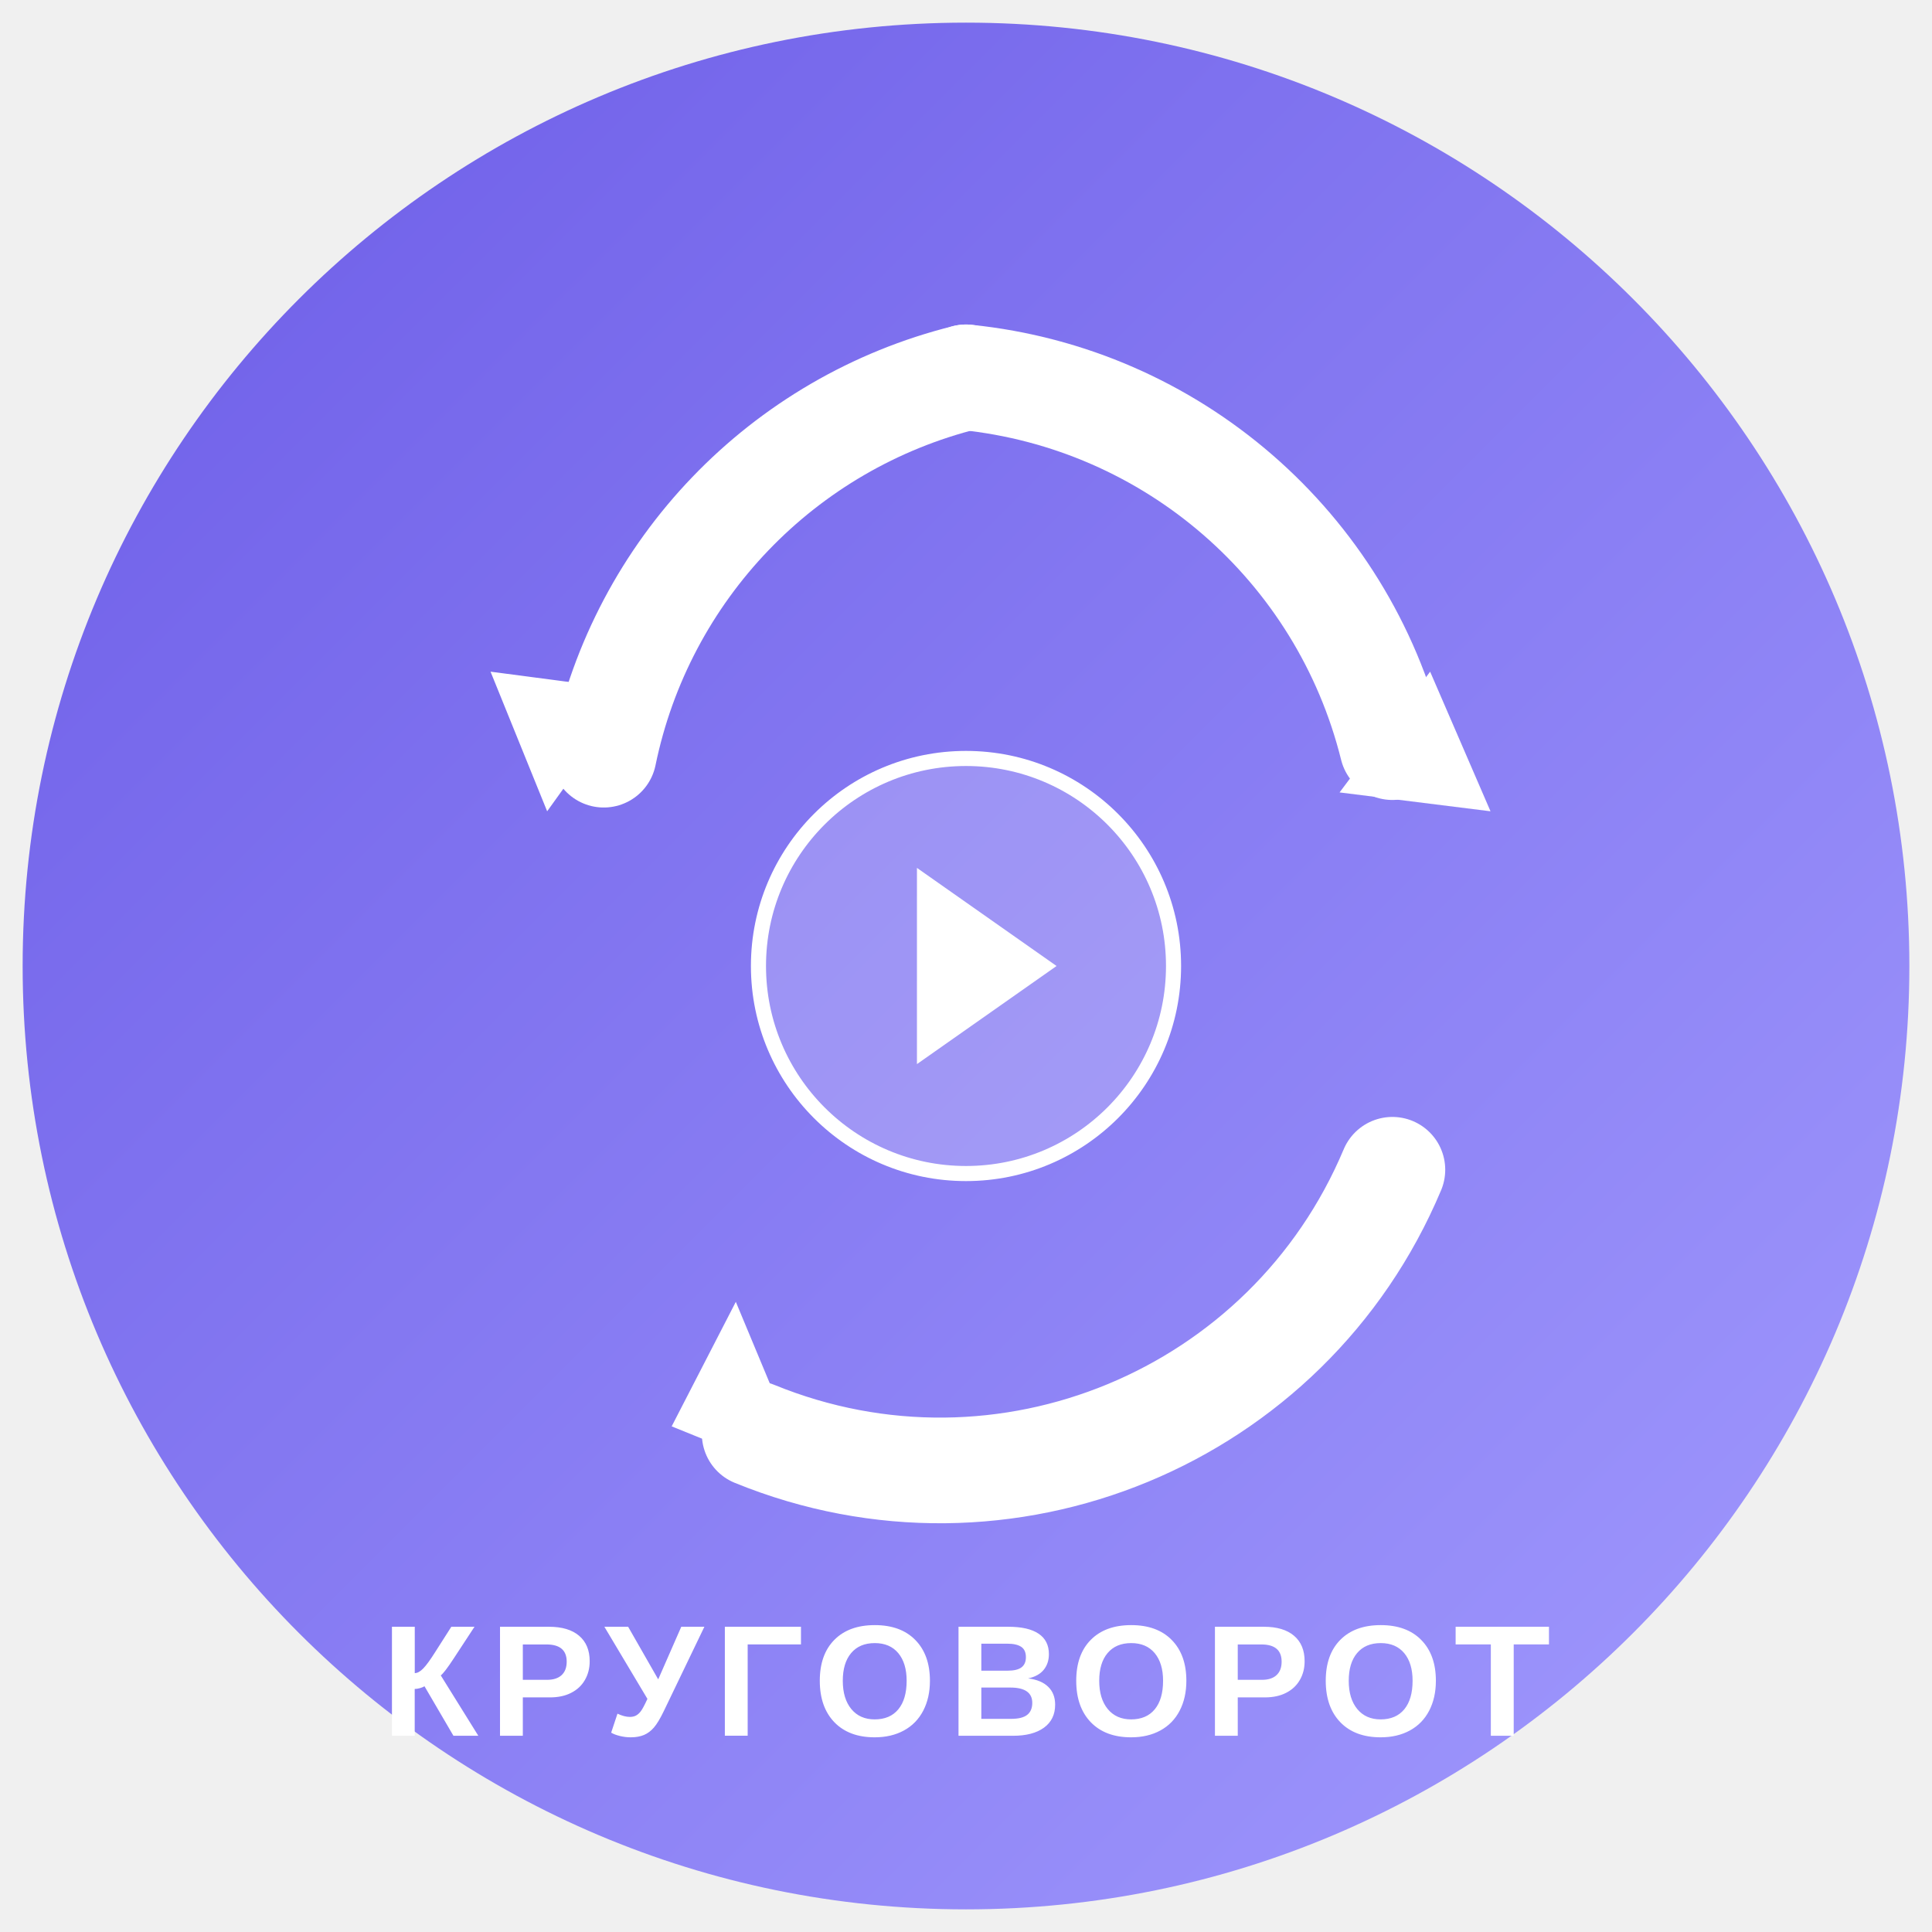
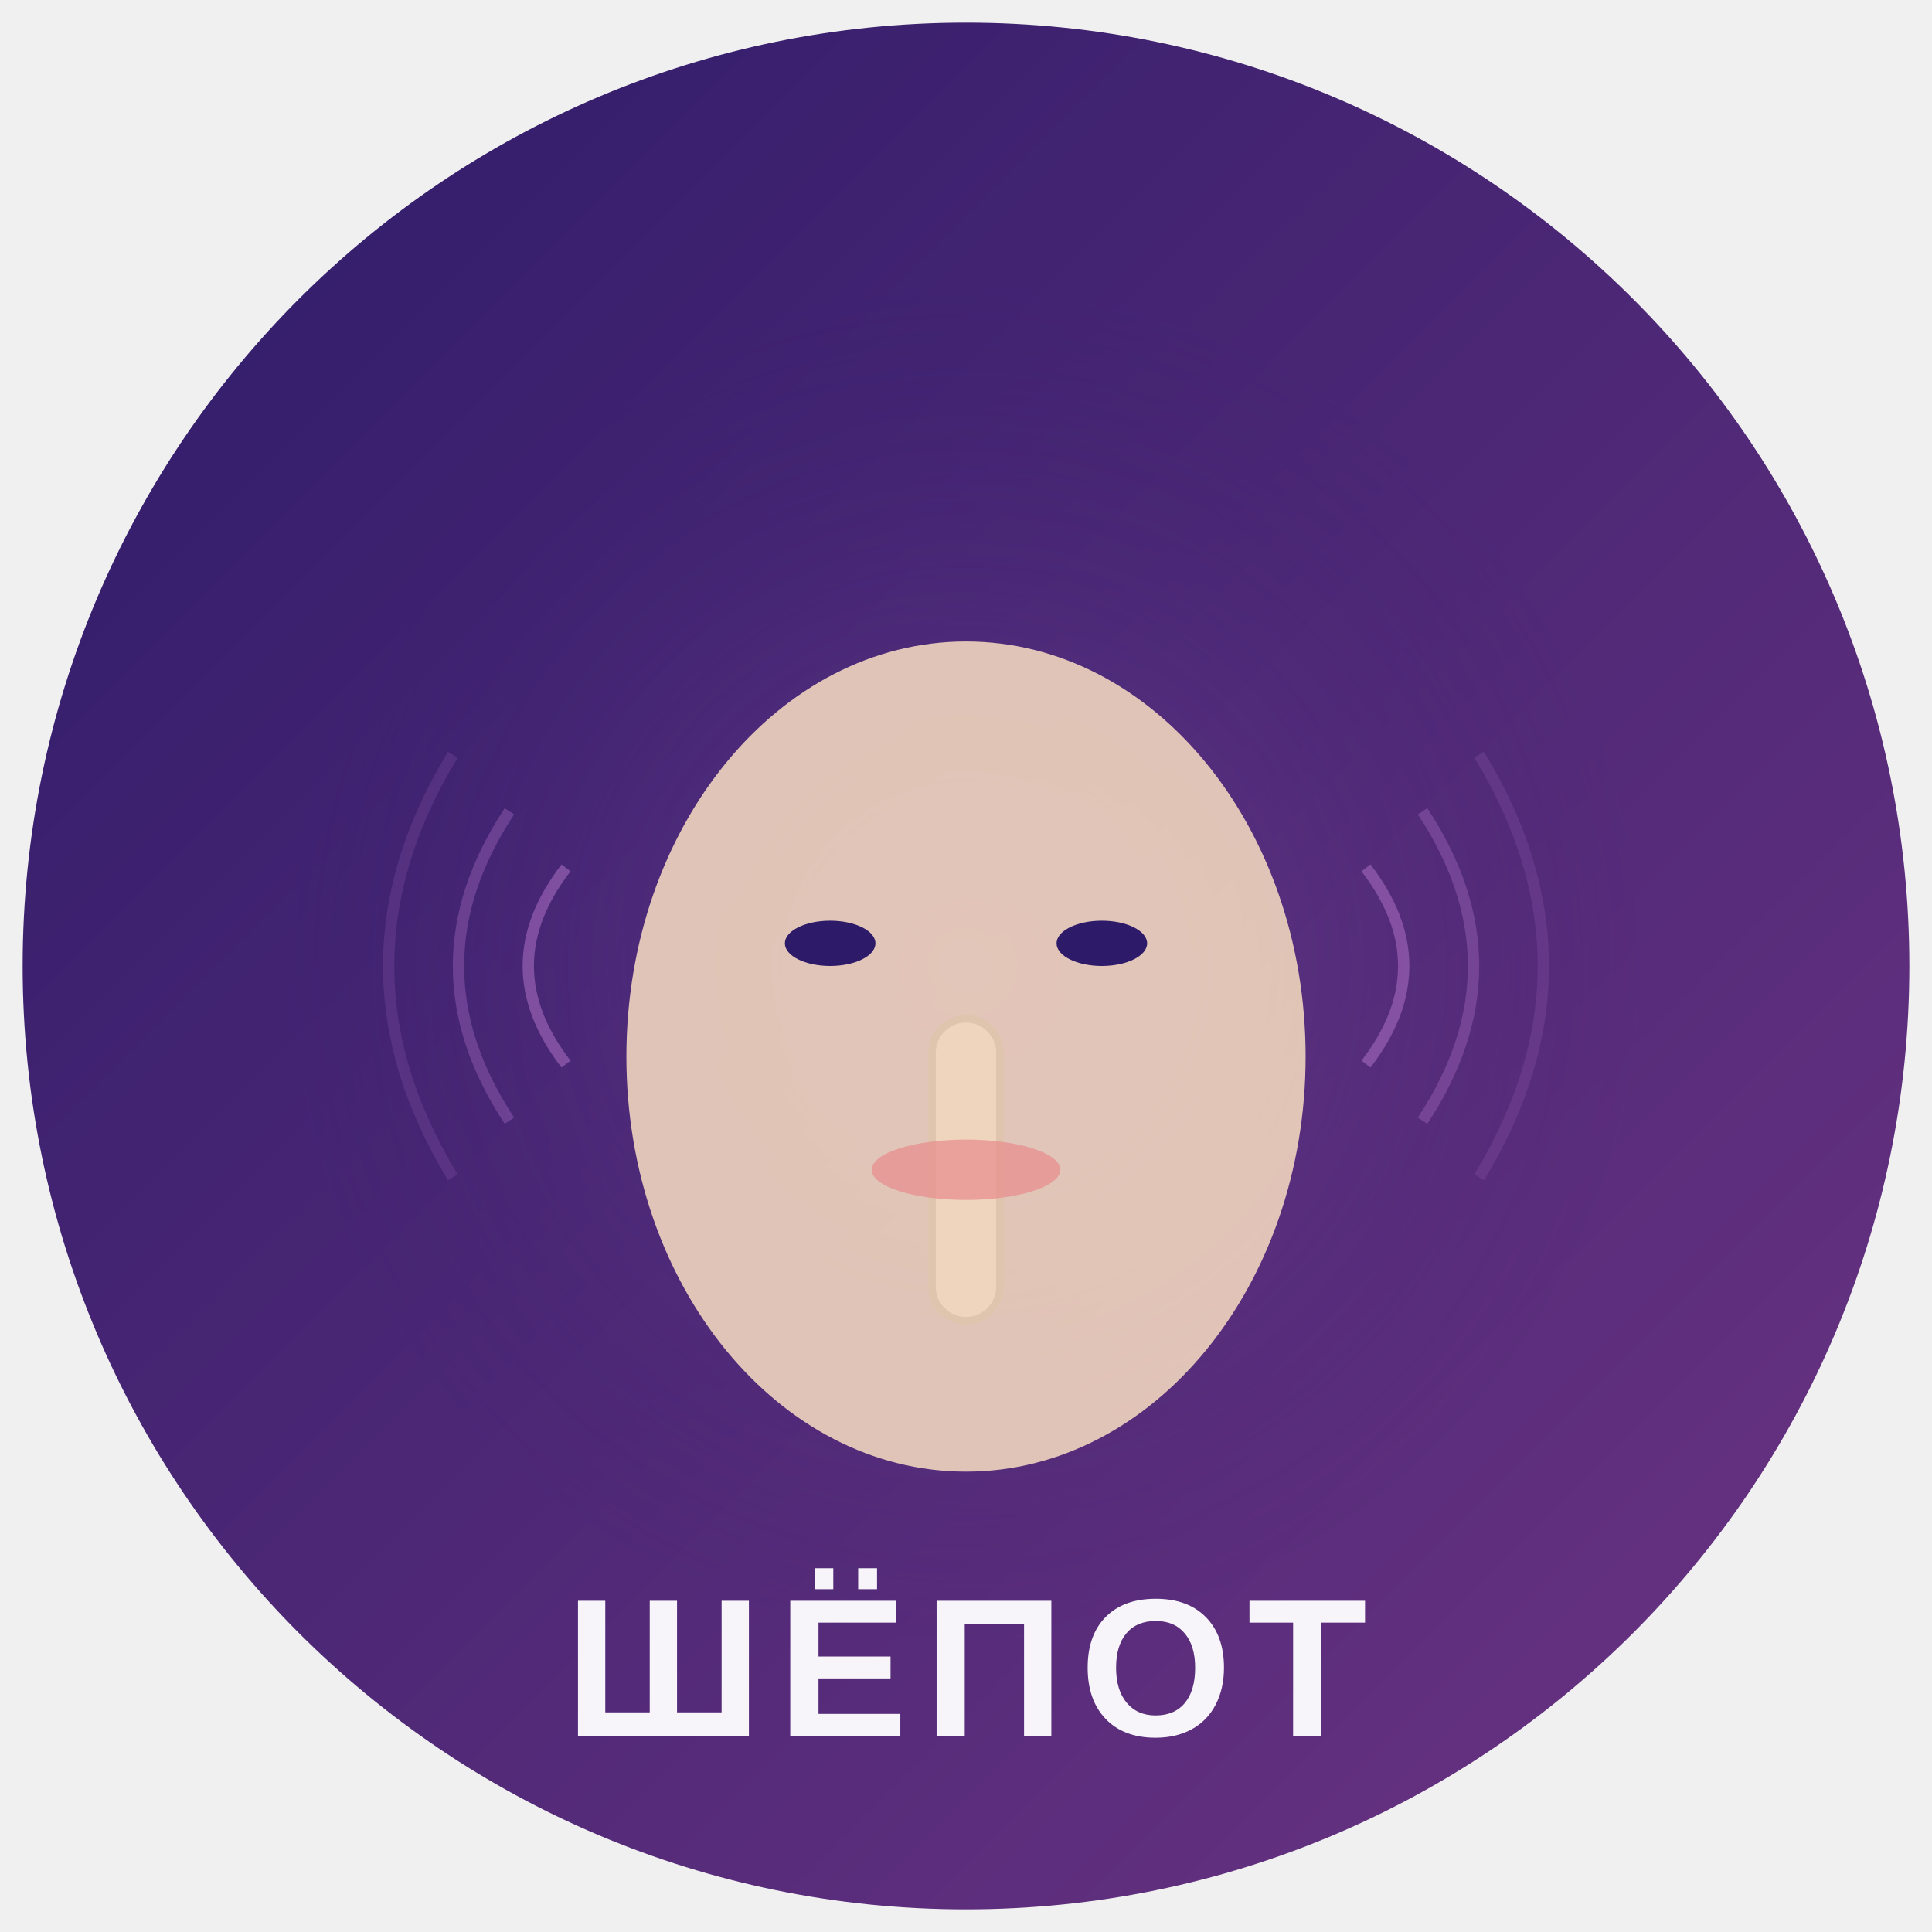
<svg xmlns="http://www.w3.org/2000/svg" viewBox="0 0 512 512" width="512" height="512">
  <defs>
    <linearGradient id="bg" x1="0%" y1="0%" x2="100%" y2="100%">
-       <stop offset="0%" style="stop-color:#6C5CE7;stop-opacity:1" />
-       <stop offset="100%" style="stop-color:#A29BFE;stop-opacity:1" />
+       <stop offset="0%" style="stop-color:#2D1B69;stop-opacity:1" />
+       <stop offset="100%" style="stop-color:#6C3483;stop-opacity:1" />
    </linearGradient>
-     <linearGradient id="arrow" x1="0%" y1="0%" x2="100%" y2="100%">
-       <stop offset="0%" style="stop-color:#FFFFFF;stop-opacity:1" />
-       <stop offset="100%" style="stop-color:#DFE6E9;stop-opacity:0.9" />
-     </linearGradient>
+     <radialGradient id="glow" cx="50%" cy="50%" r="50%">
+       <stop offset="0%" style="stop-color:#A569BD;stop-opacity:0.3" />
+       <stop offset="100%" style="stop-color:#2D1B69;stop-opacity:0" />
+     </radialGradient>
  </defs>
  <circle cx="256" cy="256" r="250" fill="url(#bg)" />
-   <path d="M 256 100            A 130 130 0 0 1 369 198" fill="none" stroke="white" stroke-width="28" stroke-linecap="round" />
-   <polygon points="379,178 395,215 355,210" fill="white" />
-   <path d="M 369 310            A 130 130 0 0 1 200 380" fill="none" stroke="white" stroke-width="28" stroke-linecap="round" />
-   <polygon points="215,393 178,378 195,345" fill="white" />
-   <path d="M 160 200            A 130 130 0 0 1 256 100" fill="none" stroke="white" stroke-width="28" stroke-linecap="round" />
-   <polygon points="145,215 130,178 168,183" fill="white" />
-   <circle cx="256" cy="256" r="55" fill="rgba(255,255,255,0.2)" stroke="white" stroke-width="4" />
-   <polygon points="243,230 243,282 280,256" fill="white" />
-   <text x="256" y="460" text-anchor="middle" font-family="Arial, sans-serif" font-size="42" font-weight="bold" fill="white" letter-spacing="3">
-     КРУГОВОРОТ
+   <circle cx="256" cy="256" r="180" fill="url(#glow)" />
+   <ellipse cx="256" cy="280" rx="90" ry="110" fill="#F0D5BE" opacity="0.9" />
+   <ellipse cx="220" cy="250" rx="12" ry="6" fill="#2D1B69" />
+   <ellipse cx="292" cy="250" rx="12" ry="6" fill="#2D1B69" />
+   <rect x="247" y="270" width="18" height="80" rx="9" fill="#F0D5BE" stroke="#E0C5AE" stroke-width="2" />
+   <ellipse cx="256" cy="310" rx="25" ry="8" fill="#E88B8B" opacity="0.7" />
+   <path d="M 150 230 Q 130 256 150 282" fill="none" stroke="#A569BD" stroke-width="3" opacity="0.6" />
+   <path d="M 135 215 Q 108 256 135 297" fill="none" stroke="#A569BD" stroke-width="3" opacity="0.4" />
+   <path d="M 120 200 Q 86 256 120 312" fill="none" stroke="#A569BD" stroke-width="3" opacity="0.2" />
+   <path d="M 362 230 Q 382 256 362 282" fill="none" stroke="#A569BD" stroke-width="3" opacity="0.6" />
+   <path d="M 377 215 Q 404 256 377 297" fill="none" stroke="#A569BD" stroke-width="3" opacity="0.4" />
+   <path d="M 392 200 Q 426 256 392 312" fill="none" stroke="#A569BD" stroke-width="3" opacity="0.2" />
+   <text x="256" y="460" text-anchor="middle" font-family="Arial, sans-serif" font-size="52" font-weight="bold" fill="white" letter-spacing="4" opacity="0.95">
+     ШЁПОТ
  </text>
</svg>
